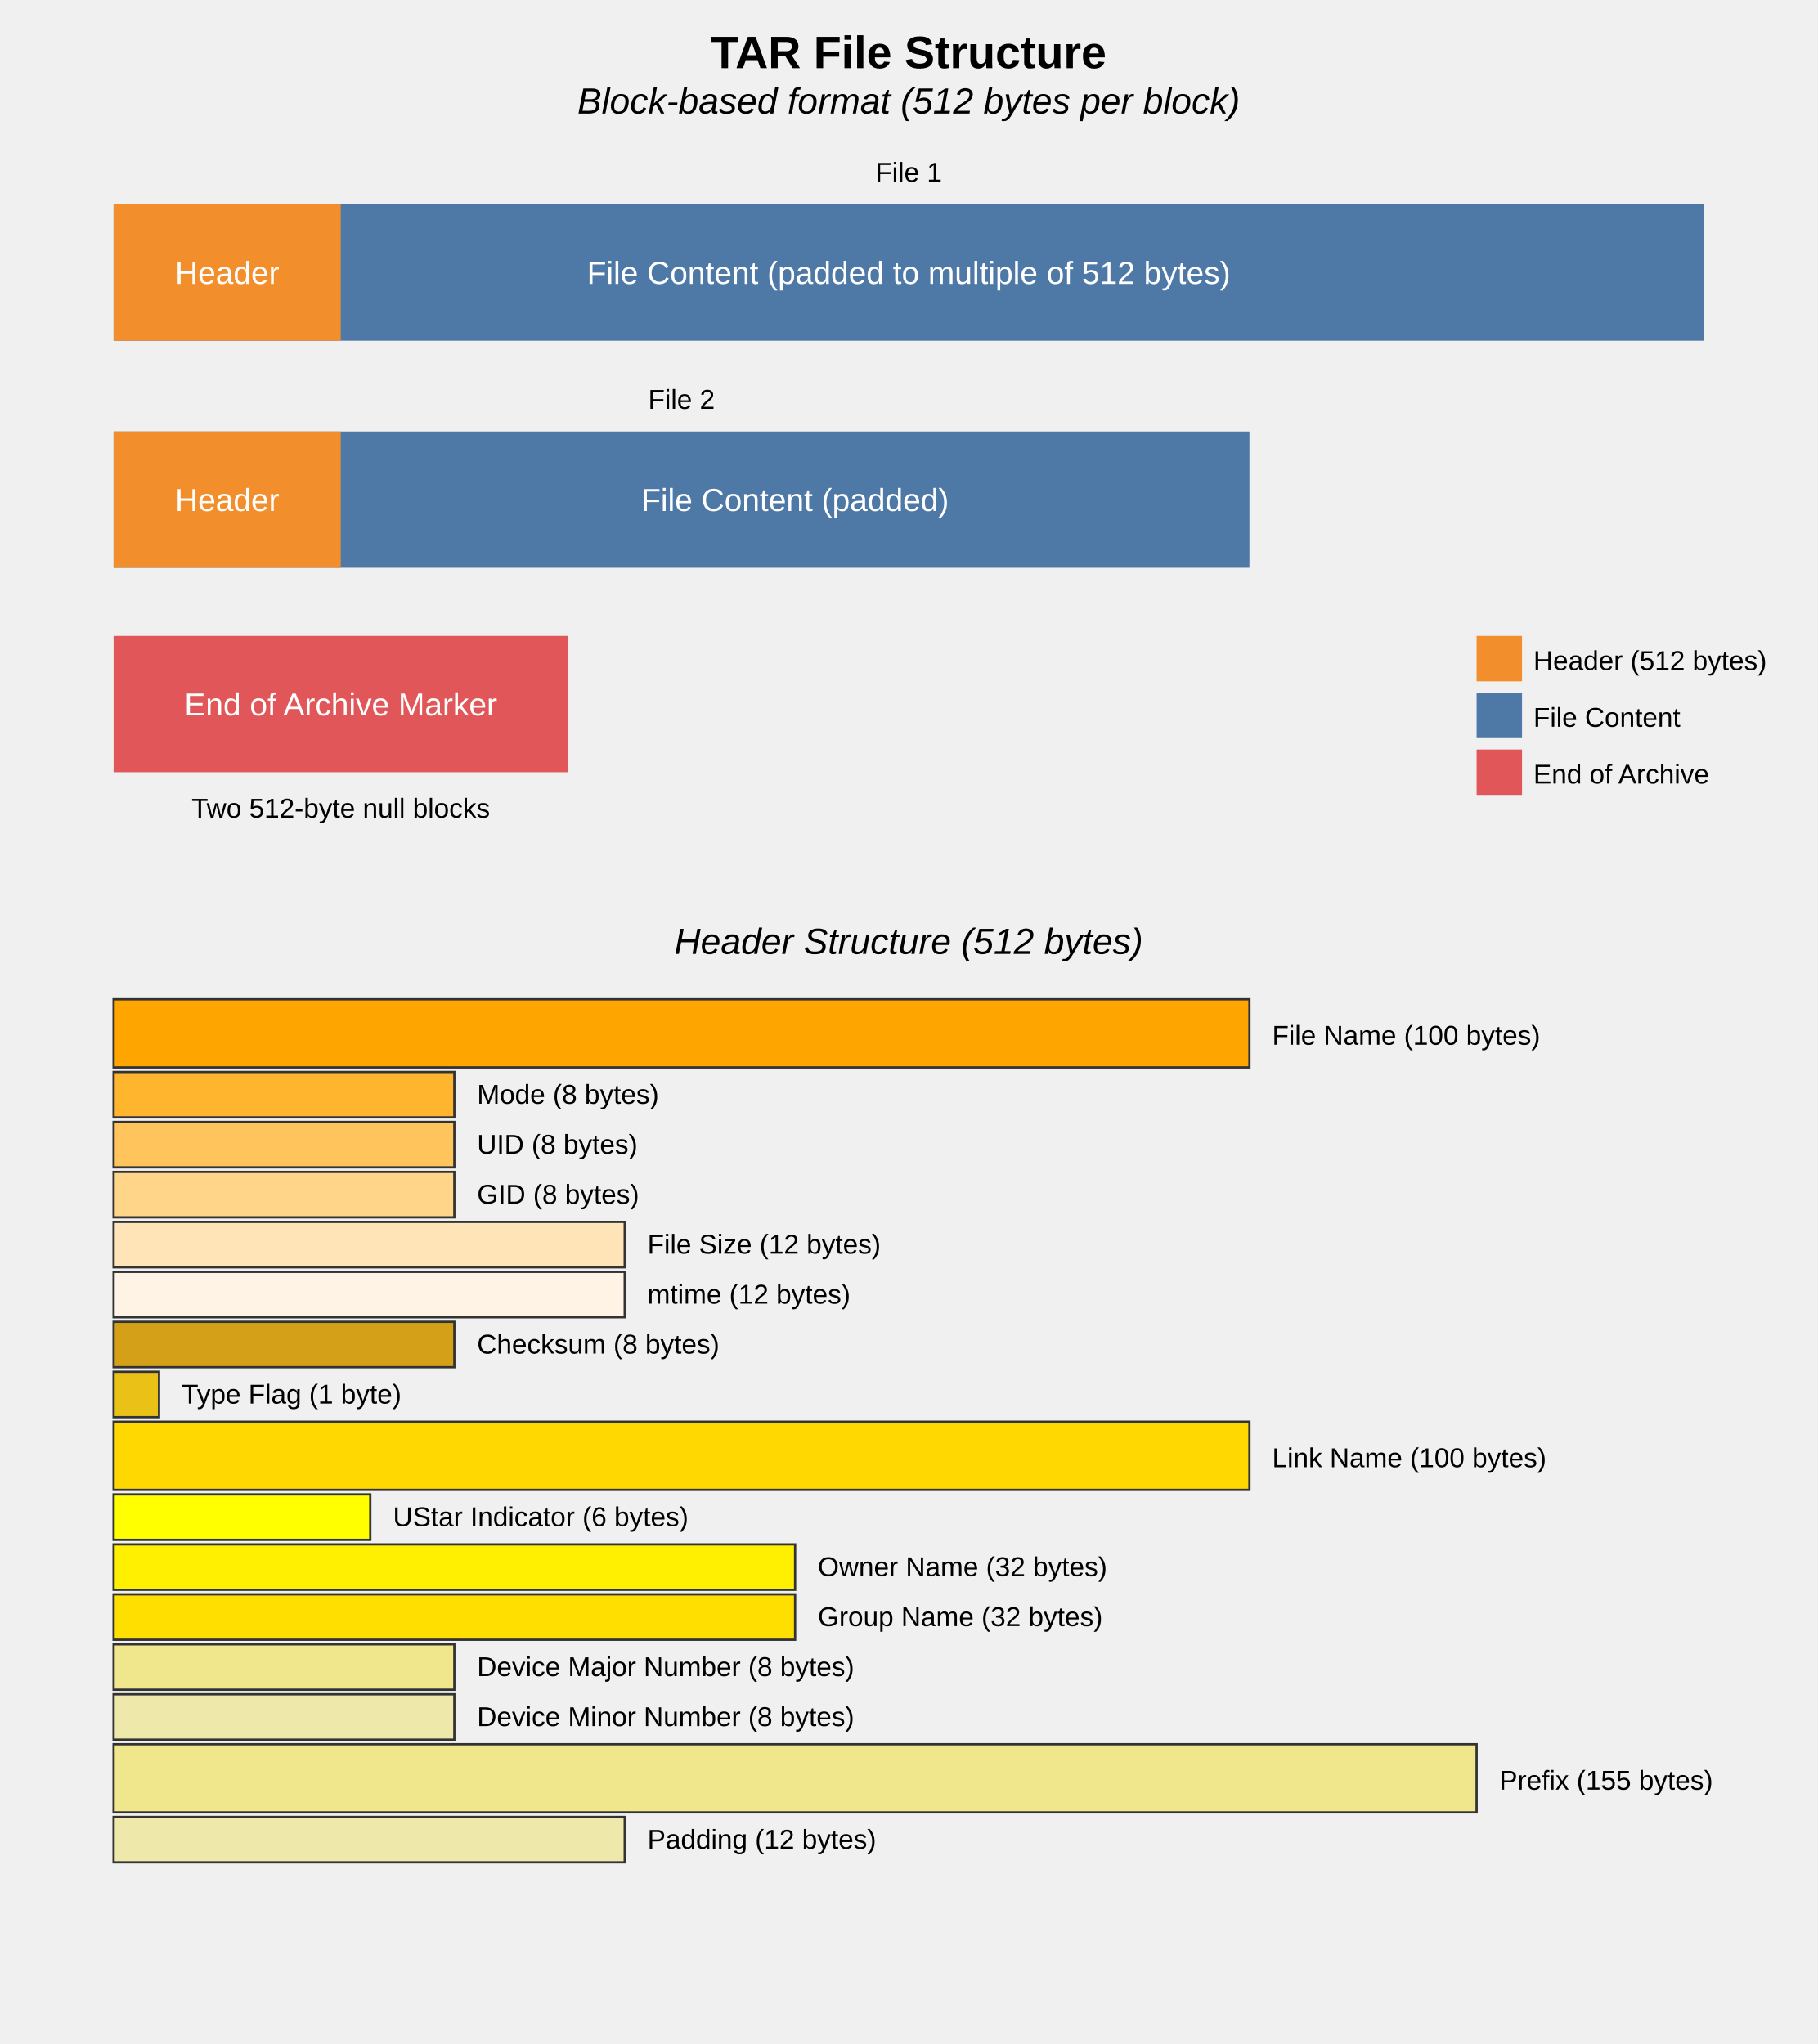
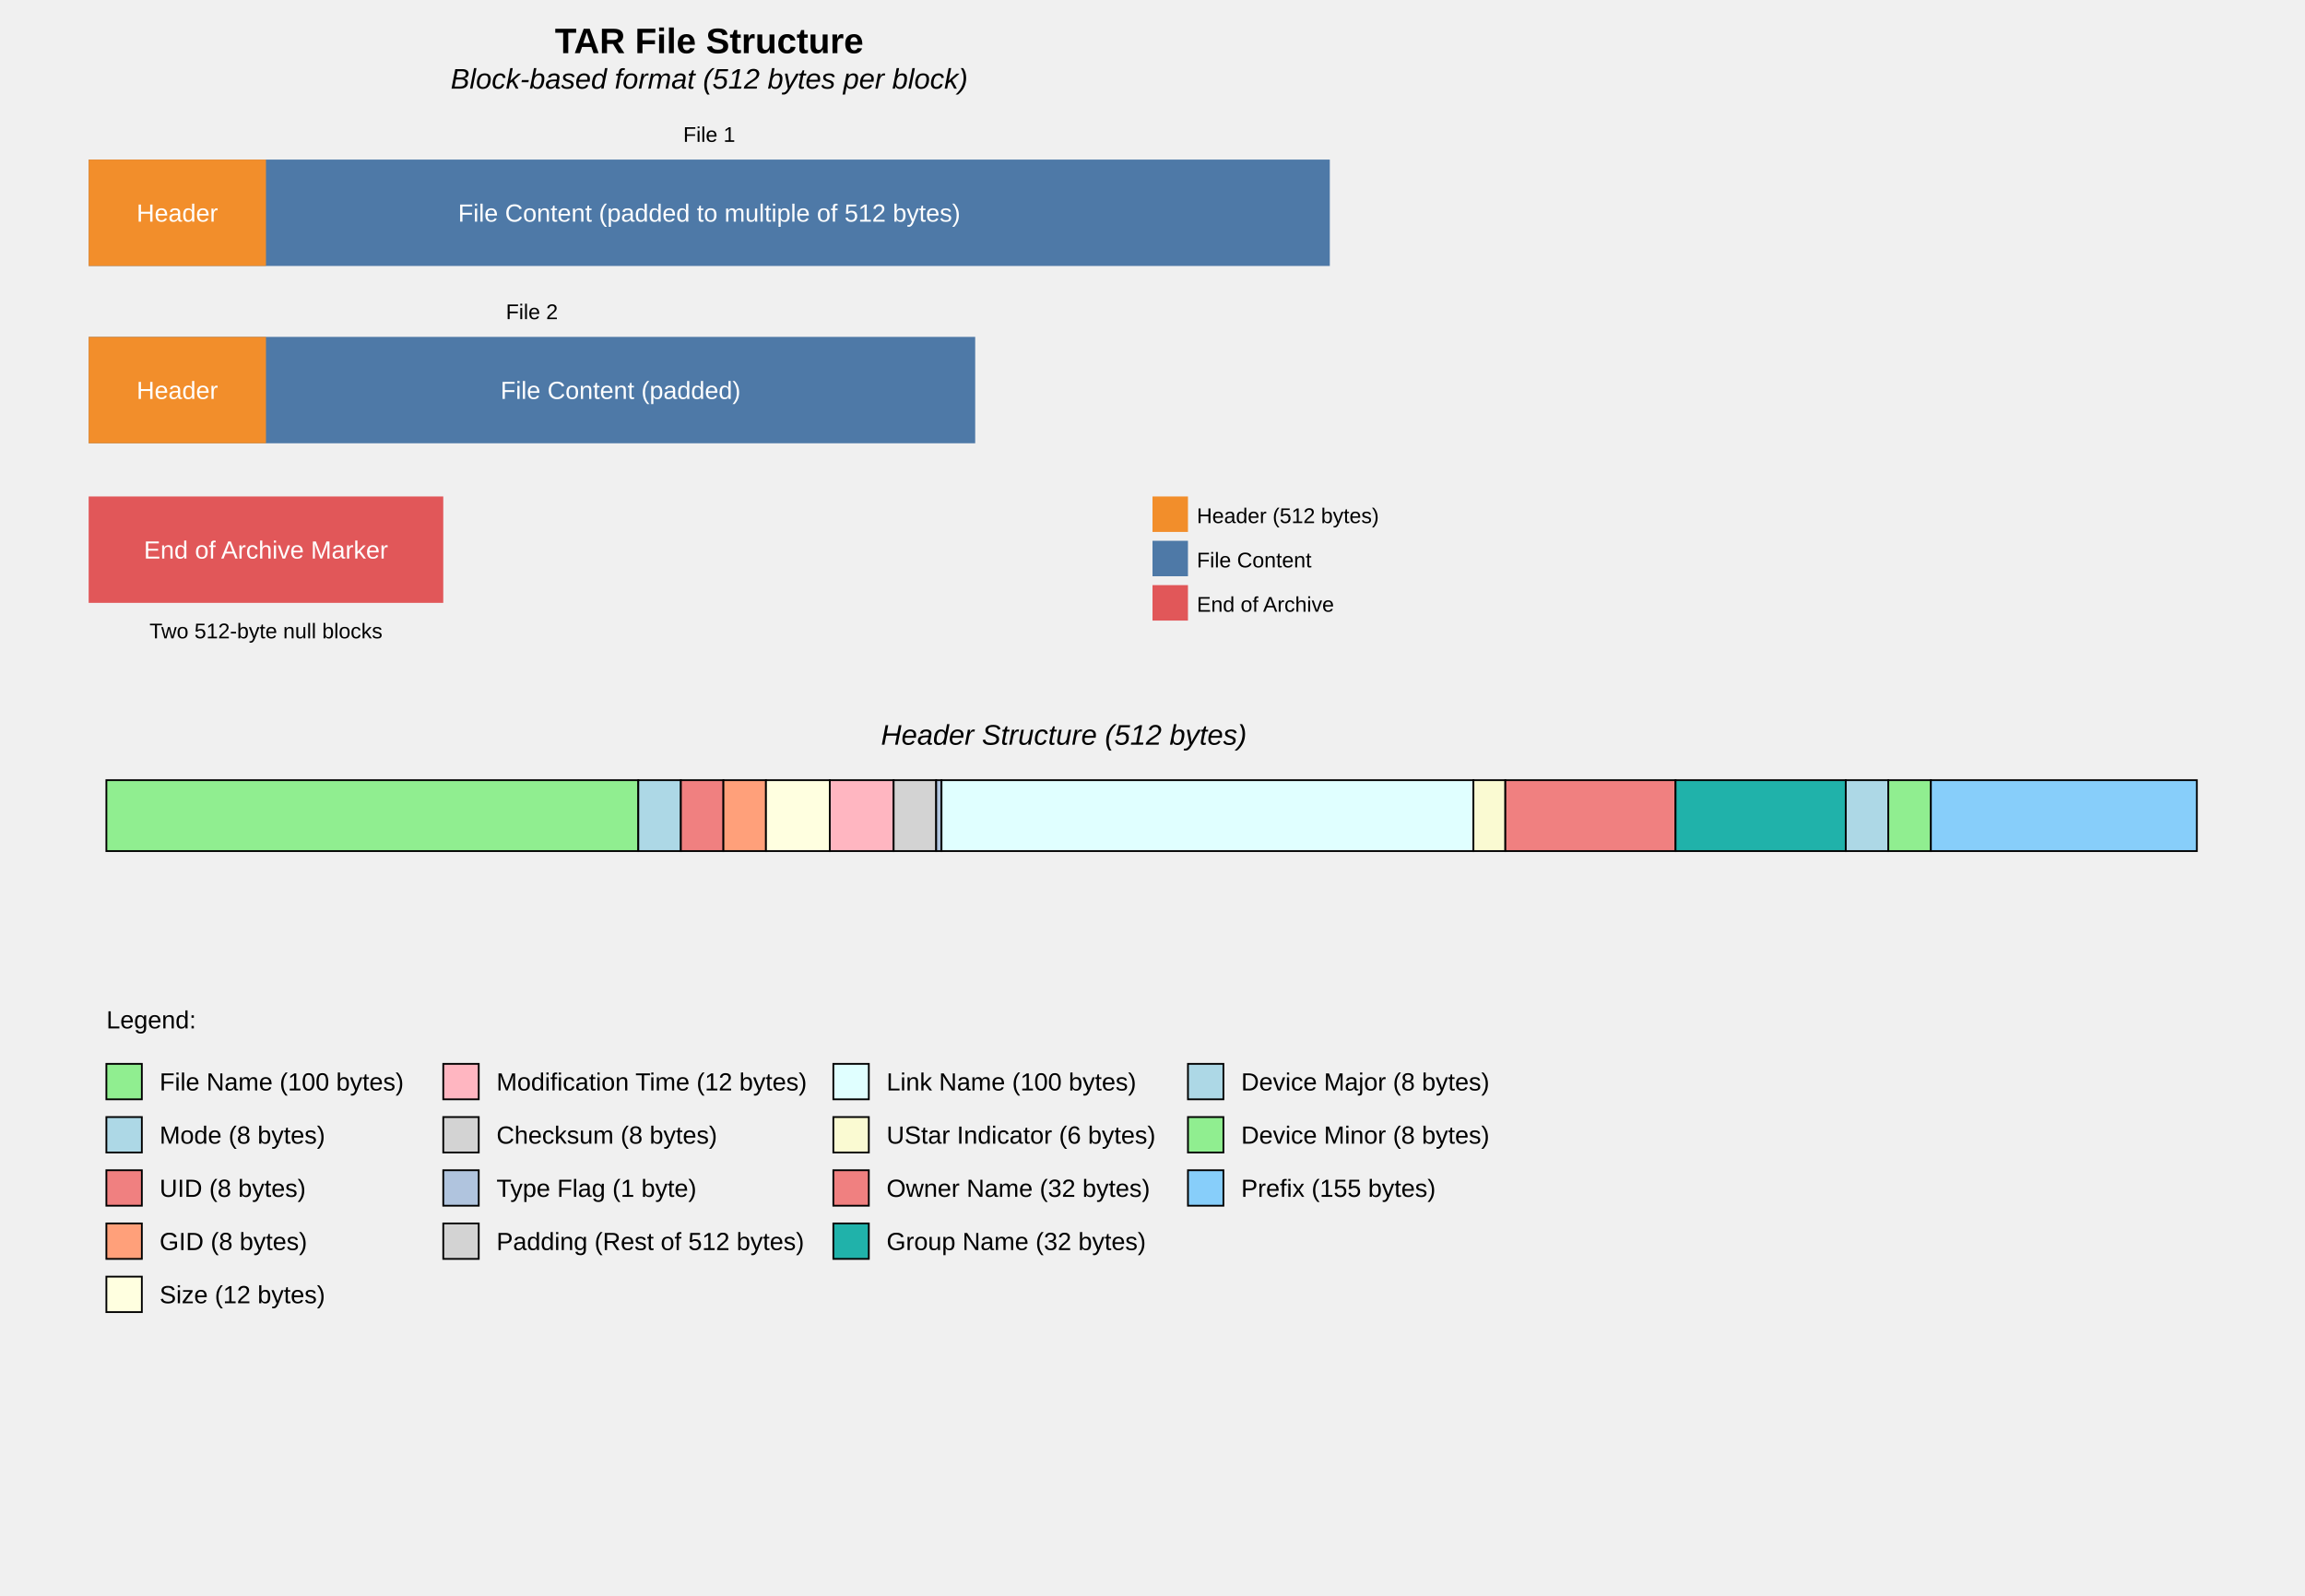
- <svg xmlns="http://www.w3.org/2000/svg" viewBox="0 0 800 900">
+ <svg xmlns="http://www.w3.org/2000/svg" viewBox="0 0 1300 900">
  <style>
    text { font-family: Arial, sans-serif; font-size: 14px; }
    .title { font-size: 20px; font-weight: bold; }
    .subtitle { font-size: 16px; font-style: italic; }
    .label { font-size: 12px; }
    .small-label { font-size: 10px; }
  </style>
  <rect width="100%" height="100%" fill="#f0f0f0" />
  <text x="400" y="30" text-anchor="middle" class="title">TAR File Structure</text>
  <text x="400" y="50" text-anchor="middle" class="subtitle">Block-based format (512 bytes per block)</text>
  <g transform="translate(50, 80)">
    <text x="350" y="0" text-anchor="middle" class="label">File 1</text>
    <rect width="700" y="10" height="60" fill="#4e79a7" />
    <rect x="0" y="10" width="100" height="60" fill="#f28e2b" />
    <text x="50" y="45" text-anchor="middle" fill="white">Header</text>
    <text x="350" y="45" text-anchor="middle" fill="white">File Content (padded to multiple of 512 bytes)</text>
  </g>
  <g transform="translate(50, 180)">
    <text x="250" y="0" text-anchor="middle" class="label">File 2</text>
    <rect width="500" y="10" height="60" fill="#4e79a7" />
    <rect x="0" y="10" width="100" height="60" fill="#f28e2b" />
    <text x="50" y="45" text-anchor="middle" fill="white">Header</text>
    <text x="300" y="45" text-anchor="middle" fill="white">File Content (padded)</text>
  </g>
  <g transform="translate(50, 280)">
    <rect width="200" height="60" fill="#e15759" />
    <text x="100" y="35" text-anchor="middle" fill="white">End of Archive Marker</text>
    <text x="100" y="80" text-anchor="middle" class="label">Two 512-byte null blocks</text>
  </g>
  <g transform="translate(650, 280)">
    <rect x="0" y="0" width="20" height="20" fill="#f28e2b" />
    <text x="25" y="15" class="label">Header (512 bytes)</text>
    <rect x="0" y="25" width="20" height="20" fill="#4e79a7" />
    <text x="25" y="40" class="label">File Content</text>
    <rect x="0" y="50" width="20" height="20" fill="#e15759" />
    <text x="25" y="65" class="label">End of Archive</text>
  </g>
  <g transform="translate(50, 400)">
-     <text x="350" y="20" text-anchor="middle" class="subtitle">Header Structure (512 bytes)</text>
-     <g transform="translate(0, 40)">
-       <rect x="0" y="0" width="500" height="30" fill="#ffa500" stroke="#333" />
-       <text x="510" y="20" class="label">File Name (100 bytes)</text>
-       <rect x="0" y="32" width="150" height="20" fill="#ffb52e" stroke="#333" />
-       <text x="160" y="46" class="label">Mode (8 bytes)</text>
-       <rect x="0" y="54" width="150" height="20" fill="#ffc55c" stroke="#333" />
-       <text x="160" y="68" class="label">UID (8 bytes)</text>
-       <rect x="0" y="76" width="150" height="20" fill="#ffd58a" stroke="#333" />
-       <text x="160" y="90" class="label">GID (8 bytes)</text>
-       <rect x="0" y="98" width="225" height="20" fill="#ffe4b8" stroke="#333" />
-       <text x="235" y="112" class="label">File Size (12 bytes)</text>
-       <rect x="0" y="120" width="225" height="20" fill="#fff3e6" stroke="#333" />
-       <text x="235" y="134" class="label">mtime (12 bytes)</text>
-       <rect x="0" y="142" width="150" height="20" fill="#d4a017" stroke="#333" />
-       <text x="160" y="156" class="label">Checksum (8 bytes)</text>
-       <rect x="0" y="164" width="20" height="20" fill="#eac117" stroke="#333" />
-       <text x="30" y="178" class="label">Type Flag (1 byte)</text>
-       <rect x="0" y="186" width="500" height="30" fill="#ffd801" stroke="#333" />
-       <text x="510" y="206" class="label">Link Name (100 bytes)</text>
-       <rect x="0" y="218" width="113" height="20" fill="#ffff00" stroke="#333" />
-       <text x="123" y="232" class="label">UStar Indicator (6 bytes)</text>
-       <rect x="0" y="240" width="300" height="20" fill="#ffef00" stroke="#333" />
-       <text x="310" y="254" class="label">Owner Name (32 bytes)</text>
-       <rect x="0" y="262" width="300" height="20" fill="#ffdf00" stroke="#333" />
-       <text x="310" y="276" class="label">Group Name (32 bytes)</text>
-       <rect x="0" y="284" width="150" height="20" fill="#f0e68c" stroke="#333" />
-       <text x="160" y="298" class="label">Device Major Number (8 bytes)</text>
-       <rect x="0" y="306" width="150" height="20" fill="#eee8aa" stroke="#333" />
-       <text x="160" y="320" class="label">Device Minor Number (8 bytes)</text>
-       <rect x="0" y="328" width="600" height="30" fill="#f0e68c" stroke="#333" />
-       <text x="610" y="348" class="label">Prefix (155 bytes)</text>
-       <rect x="0" y="360" width="225" height="20" fill="#eee8aa" stroke="#333" />
-       <text x="235" y="374" class="label">Padding (12 bytes)</text>
-     </g>
+     <text x="550" y="20" text-anchor="middle" class="subtitle">Header Structure (512 bytes)</text>
+     <rect x="10" y="40" width="300" height="40" fill="lightgreen" stroke="black" />
+     <rect x="310" y="40" width="24" height="40" fill="lightblue" stroke="black" />
+     <rect x="334" y="40" width="24" height="40" fill="lightcoral" stroke="black" />
+     <rect x="358" y="40" width="24" height="40" fill="lightsalmon" stroke="black" />
+     <rect x="382" y="40" width="36" height="40" fill="lightyellow" stroke="black" />
+     <rect x="418" y="40" width="36" height="40" fill="lightpink" stroke="black" />
+     <rect x="454" y="40" width="24" height="40" fill="lightgray" stroke="black" />
+     <rect x="478" y="40" width="3" height="40" fill="lightsteelblue" stroke="black" />
+     <rect x="481" y="40" width="300" height="40" fill="lightcyan" stroke="black" />
+     <rect x="781" y="40" width="18" height="40" fill="lightgoldenrodyellow" stroke="black" />
+     <rect x="799" y="40" width="96" height="40" fill="lightcoral" stroke="black" />
+     <rect x="895" y="40" width="96" height="40" fill="lightseagreen" stroke="black" />
+     <rect x="991" y="40" width="24" height="40" fill="lightblue" stroke="black" />
+     <rect x="1015" y="40" width="24" height="40" fill="lightgreen" stroke="black" />
+     <rect x="1039" y="40" width="150" height="40" fill="lightskyblue" stroke="black" />
+     <text x="10" y="180" font-family="Arial" font-size="14" fill="black">Legend:</text>
+     <rect x="10" y="200" width="20" height="20" fill="lightgreen" stroke="black" />
+     <text x="40" y="215" font-family="Arial" font-size="12" fill="black">File Name (100 bytes)</text>
+     <rect x="10" y="230" width="20" height="20" fill="lightblue" stroke="black" />
+     <text x="40" y="245" font-family="Arial" font-size="12" fill="black">Mode (8 bytes)</text>
+     <rect x="10" y="260" width="20" height="20" fill="lightcoral" stroke="black" />
+     <text x="40" y="275" font-family="Arial" font-size="12" fill="black">UID (8 bytes)</text>
+     <rect x="10" y="290" width="20" height="20" fill="lightsalmon" stroke="black" />
+     <text x="40" y="305" font-family="Arial" font-size="12" fill="black">GID (8 bytes)</text>
+     <rect x="10" y="320" width="20" height="20" fill="lightyellow" stroke="black" />
+     <text x="40" y="335" font-family="Arial" font-size="12" fill="black">Size (12 bytes)</text>
+     <rect x="200" y="200" width="20" height="20" fill="lightpink" stroke="black" />
+     <text x="230" y="215" font-family="Arial" font-size="12" fill="black">Modification Time (12 bytes)</text>
+     <rect x="200" y="230" width="20" height="20" fill="lightgray" stroke="black" />
+     <text x="230" y="245" font-family="Arial" font-size="12" fill="black">Checksum (8 bytes)</text>
+     <rect x="200" y="260" width="20" height="20" fill="lightsteelblue" stroke="black" />
+     <text x="230" y="275" font-family="Arial" font-size="12" fill="black">Type Flag (1 byte)</text>
+     <rect x="200" y="290" width="20" height="20" fill="lightgray" stroke="black" />
+     <text x="230" y="305" font-family="Arial" font-size="12" fill="black">Padding (Rest of 512 bytes)</text>
+     <rect x="420" y="200" width="20" height="20" fill="lightcyan" stroke="black" />
+     <text x="450" y="215" font-family="Arial" font-size="12" fill="black">Link Name (100 bytes)</text>
+     <rect x="420" y="230" width="20" height="20" fill="lightgoldenrodyellow" stroke="black" />
+     <text x="450" y="245" font-family="Arial" font-size="12" fill="black">UStar Indicator (6 bytes)</text>
+     <rect x="420" y="260" width="20" height="20" fill="lightcoral" stroke="black" />
+     <text x="450" y="275" font-family="Arial" font-size="12" fill="black">Owner Name (32 bytes)</text>
+     <rect x="420" y="290" width="20" height="20" fill="lightseagreen" stroke="black" />
+     <text x="450" y="305" font-family="Arial" font-size="12" fill="black">Group Name (32 bytes)</text>
+     <rect x="620" y="200" width="20" height="20" fill="lightblue" stroke="black" />
+     <text x="650" y="215" font-family="Arial" font-size="12" fill="black">Device Major (8 bytes)</text>
+     <rect x="620" y="230" width="20" height="20" fill="lightgreen" stroke="black" />
+     <text x="650" y="245" font-family="Arial" font-size="12" fill="black">Device Minor (8 bytes)</text>
+     <rect x="620" y="260" width="20" height="20" fill="lightskyblue" stroke="black" />
+     <text x="650" y="275" font-family="Arial" font-size="12" fill="black">Prefix (155 bytes)</text>
  </g>
</svg>
